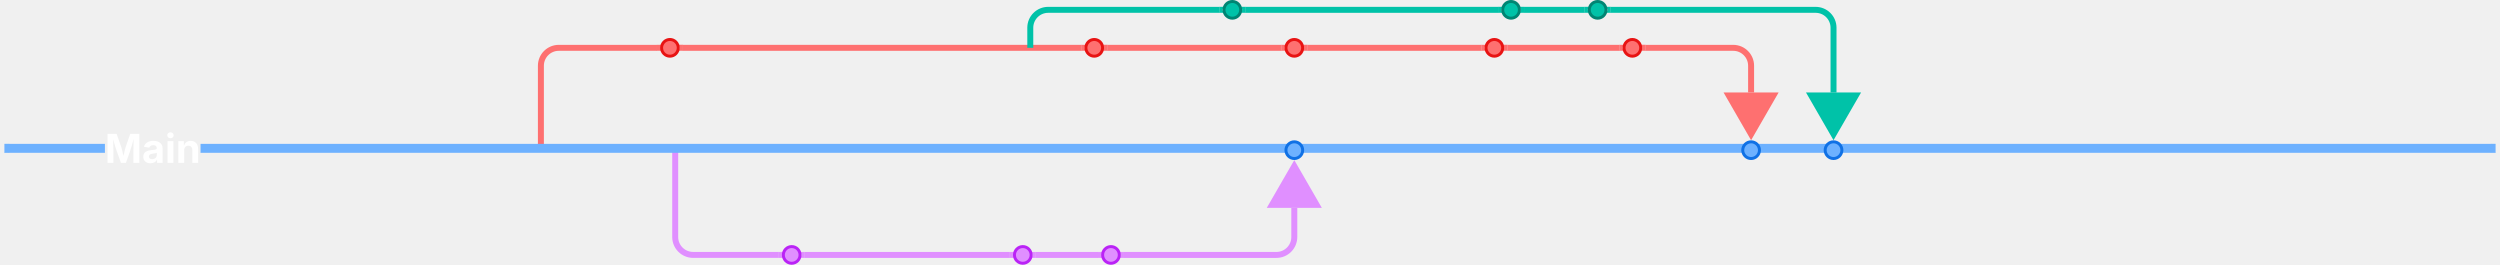
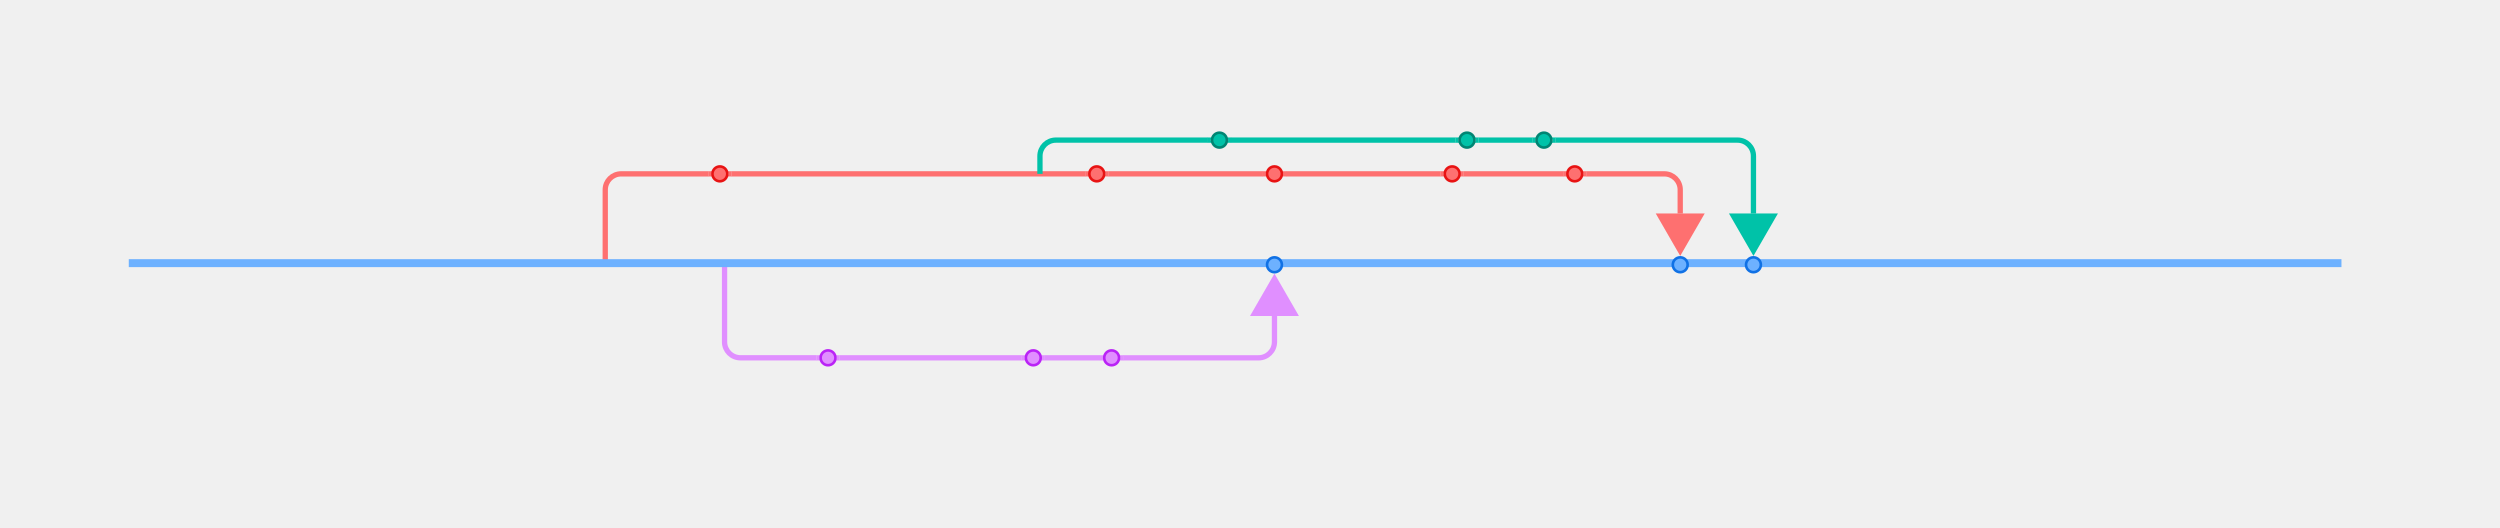
- <svg xmlns="http://www.w3.org/2000/svg" xmlns:ns1="lucid" xmlns:xlink="http://www.w3.org/1999/xlink" width="837.63" height="88.71">
-   <g transform="translate(-598.0727 -682.5546)" ns1:page-tab-id="0_0">
-     <path d="M824.3 733.26v28.7a6 6 0 0 0 6 6H859M824.3 733.3v-1.04" stroke="#e08fff" stroke-width="2" fill="none" />
-     <path d="M860 767.97l.4.98h-1.43V767h1.43z" stroke="#e08fff" stroke-width=".05" fill="#e08fff" />
-     <path d="M867.67 767.97h68.75" stroke="#e08fff" stroke-width="2" fill="none" />
-     <path d="M867.7 768.95h-1.43l.4-.98-.4-.97h1.43zM937.42 767.97l.4.98h-1.42V767h1.43z" stroke="#e08fff" stroke-width=".05" fill="#e08fff" />
-     <path d="M945.1 767.97h20.86" stroke="#e08fff" stroke-width="2" fill="none" />
-     <path d="M945.12 768.95h-1.42l.4-.98-.4-.97h1.42zM966.96 767.97l.4.98h-1.43V767h1.43z" stroke="#e08fff" stroke-width=".05" fill="#e08fff" />
-     <path d="M974.63 767.97h51.1a6 6 0 0 0 6-6v-9.77" stroke="#e08fff" stroke-width="2" fill="none" />
-     <path d="M974.66 768.95h-1.43l.4-.98-.4-.97h1.43z" stroke="#e08fff" stroke-width=".05" fill="#e08fff" />
-     <path d="M1031.73 738.2l7.5 13h-15z" stroke="#e08fff" stroke-width="2" fill="#e08fff" />
-     <path d="M969.04 698.58h58.36" stroke="#fe7070" stroke-width="2" fill="none" />
-     <path d="M969.07 699.55h-1.43l.4-.97-.4-.98h1.43zM1028.4 698.58l.4.97h-1.43v-1.94h1.43z" stroke="#fe7070" stroke-width=".05" fill="#fe7070" />
-     <path d="M1103.1 698.58h37.56" stroke="#fe7070" stroke-width="2" fill="none" />
-     <path d="M1103.12 699.55h-1.43l.4-.97-.4-.98h1.42zM1141.66 698.58l.4.97h-1.43v-1.94h1.43z" stroke="#fe7070" stroke-width=".05" fill="#fe7070" />
-     <path d="M1036.07 698.58h58.35" stroke="#fe7070" stroke-width="2" fill="none" />
-     <path d="M1036.1 699.55h-1.43l.4-.97-.4-.98h1.42zM1095.42 698.58l.4.97h-1.42v-1.94h1.43z" stroke="#fe7070" stroke-width=".05" fill="#fe7070" />
-     <path d="M1149.33 698.58h29.45a6 6 0 0 1 6 6v8.96" stroke="#fe7070" stroke-width="2" fill="none" />
-     <path d="M1149.36 699.55h-1.43l.4-.97-.4-.98h1.43z" stroke="#fe7070" stroke-width=".05" fill="#fe7070" />
-     <path d="M1184.78 727.53l-7.5-13h15z" stroke="#fe7070" stroke-width="2" fill="#fe7070" />
-     <path d="M826.87 698.58h133.5" stroke="#fe7070" stroke-width="2" fill="none" />
-     <path d="M826.9 699.55h-1.43l.4-.97-.4-.98h1.43zM961.37 698.58l.4.97h-1.43v-1.94h1.43z" stroke="#fe7070" stroke-width=".05" fill="#fe7070" />
-     <path d="M779.3 731.26v-26.68a6 6 0 0 1 6-6h32.9M779.3 731.24v1.02" stroke="#fe7070" stroke-width="2" fill="none" />
-     <path d="M819.2 698.58l.4.97h-1.43v-1.94h1.43z" stroke="#fe7070" stroke-width=".05" fill="#fe7070" />
-     <path d="M633.22 733.74h-32.15v-2.95h32.15zm799.48 0H665.3v-2.95h767.4z" stroke="#6db1ff" stroke-width=".05" fill="#6db1ff" />
-     <path d="M601.1 733.74h-1.53v-2.95h1.54zM1434.2 733.74h-1.54v-2.95h1.54z" stroke="#6db1ff" stroke-width=".05" fill="#6db1ff" />
-     <use xlink:href="#a" transform="matrix(1,0,0,1,633.2158,724.1968) translate(0 12.91667)" />
-     <path d="M1034.53 732.87c0 1.54-1.25 2.8-2.8 2.8-1.54 0-2.8-1.26-2.8-2.8 0-1.55 1.26-2.8 2.8-2.8 1.55 0 2.8 1.25 2.8 2.8zM1187.58 732.87c0 1.54-1.25 2.8-2.8 2.8-1.54 0-2.8-1.26-2.8-2.8 0-1.55 1.26-2.8 2.8-2.8 1.55 0 2.8 1.25 2.8 2.8z" stroke="#1071e5" fill="#6db1ff" />
-     <path d="M1108.7 685.85h20.33" stroke="#00c2a8" stroke-width="2" fill="none" />
-     <path d="M1108.7 686.83h-1.4l.4-.98-.4-.97h1.4zM1130.03 685.85l.4.98h-1.42v-1.95h1.44z" stroke="#00c2a8" stroke-width=".05" fill="#00c2a8" />
-     <path d="M943.27 697.58v-5.73a6 6 0 0 1 6-6h57.37M943.27 697.55v1.03" stroke="#00c2a8" stroke-width="2" fill="none" />
-     <path d="M1007.64 685.85l.4.98h-1.43v-1.95h1.44z" stroke="#00c2a8" stroke-width=".05" fill="#00c2a8" />
-     <path d="M1137.7 685.85h68.7a6 6 0 0 1 6 6v21.7" stroke="#00c2a8" stroke-width="2" fill="none" />
-     <path d="M1137.73 686.83h-1.42l.4-.98-.4-.97h1.43z" stroke="#00c2a8" stroke-width=".05" fill="#00c2a8" />
-     <path d="M1212.4 727.53l-7.5-13h15z" stroke="#00c2a8" stroke-width="2" fill="#00c2a8" />
-     <path d="M1015.3 685.85h84.72" stroke="#00c2a8" stroke-width="2" fill="none" />
-     <path d="M1015.34 686.83h-1.43l.4-.98-.4-.97h1.44zM1101.02 685.85l.4.98H1100v-1.95h1.42z" stroke="#00c2a8" stroke-width=".05" fill="#00c2a8" />
-     <path d="M1215.2 732.87c0 1.54-1.26 2.8-2.8 2.8-1.55 0-2.8-1.26-2.8-2.8 0-1.55 1.25-2.8 2.8-2.8 1.54 0 2.8 1.25 2.8 2.8z" stroke="#1071e5" fill="#6db1ff" />
-     <path d="M1147.8 698.58c0 1.54-1.26 2.8-2.8 2.8-1.55 0-2.8-1.26-2.8-2.8 0-1.54 1.25-2.8 2.8-2.8 1.54 0 2.8 1.26 2.8 2.8zM1101.56 698.58c0 1.54-1.26 2.8-2.8 2.8-1.54 0-2.8-1.26-2.8-2.8 0-1.54 1.26-2.8 2.8-2.8 1.54 0 2.8 1.26 2.8 2.8zM1034.53 698.58c0 1.54-1.25 2.8-2.8 2.8-1.54 0-2.8-1.26-2.8-2.8 0-1.54 1.26-2.8 2.8-2.8 1.55 0 2.8 1.26 2.8 2.8zM967.5 698.58c0 1.54-1.25 2.8-2.8 2.8-1.54 0-2.8-1.26-2.8-2.8 0-1.54 1.26-2.8 2.8-2.8 1.55 0 2.8 1.26 2.8 2.8zM825.33 698.58c0 1.54-1.25 2.8-2.8 2.8-1.54 0-2.8-1.26-2.8-2.8 0-1.54 1.26-2.8 2.8-2.8 1.55 0 2.8 1.26 2.8 2.8z" stroke="#e81313" fill="#fe7070" />
-     <path d="M1013.77 685.85c0 1.54-1.25 2.8-2.8 2.8-1.54 0-2.8-1.25-2.8-2.8 0-1.54 1.26-2.8 2.8-2.8 1.55 0 2.8 1.26 2.8 2.8zM1107.15 685.85c0 1.54-1.25 2.8-2.8 2.8-1.54 0-2.8-1.25-2.8-2.8 0-1.54 1.26-2.8 2.8-2.8 1.55 0 2.8 1.26 2.8 2.8zM1136.17 685.85c0 1.54-1.26 2.8-2.8 2.8-1.54 0-2.8-1.25-2.8-2.8 0-1.54 1.26-2.8 2.8-2.8 1.55 0 2.8 1.26 2.8 2.8z" stroke="#008573" fill="#00c2a8" />
-     <path d="M866.13 767.97c0 1.54-1.25 2.8-2.8 2.8-1.54 0-2.8-1.25-2.8-2.8 0-1.54 1.26-2.8 2.8-2.8 1.55 0 2.8 1.26 2.8 2.8zM943.56 767.97c0 1.54-1.25 2.8-2.8 2.8-1.54 0-2.8-1.25-2.8-2.8 0-1.54 1.26-2.8 2.8-2.8 1.55 0 2.8 1.26 2.8 2.8zM973.1 767.97c0 1.54-1.26 2.8-2.8 2.8-1.55 0-2.8-1.25-2.8-2.8 0-1.54 1.25-2.8 2.8-2.8 1.54 0 2.8 1.26 2.8 2.8z" stroke="#ba23f6" fill="#e08fff" />
-     <defs>
-       <path fill="#fff" d="M135 0v-1490h468l242 684c30 94 76 293 111 455 34-161 80-360 110-455l238-684h470V0h-307c0-447-3-765 11-1227-122 503-246 788-395 1227H826C676-435 552-717 427-1215c15 453 11 775 11 1215H135" id="b" />
-       <path fill="#fff" d="M440 22C227 22 68-92 68-313c0-250 202-322 422-343 195-21 271-24 271-105 0-95-63-149-175-149-116 0-187 57-211 129l-275-46c57-194 237-305 487-305 240 0 474 108 474 379V0H777v-155h-10C713-51 605 22 440 22zm85-211c140 0 238-93 238-211v-121c-37 26-156 42-222 51-111 16-185 59-185 149 0 87 70 132 169 132" id="c" />
-       <path fill="#fff" d="M128 0v-1118h300V0H128zm150-1264c-91 0-165-68-165-154 0-85 74-154 165-154 90 0 165 69 165 154 0 86-75 154-165 154" id="d" />
-       <path fill="#fff" d="M428-647V0H128v-1118h283l4 231c63-156 176-245 348-245 232 0 384 159 384 421V0H847v-659c0-139-76-222-202-222-128 0-217 86-217 234" id="e" />
-       <g id="a">
-         <use transform="matrix(0.006510417,0,0,0.006510417,0,0)" xlink:href="#b" />
-         <use transform="matrix(0.006510417,0,0,0.006510417,12.42188,0)" xlink:href="#c" />
-         <use transform="matrix(0.006510417,0,0,0.006510417,20.16276,0)" xlink:href="#d" />
-         <use transform="matrix(0.006510417,0,0,0.006510417,23.77604,0)" xlink:href="#e" />
-       </g>
-     </defs>
+ <svg xmlns="http://www.w3.org/2000/svg" xmlns:ns1="lucid" width="943" height="199">
+   <g ns1:page-tab-id="0_0">
+     <path d="M273.3 100.26v28.7a6 6 0 0 0 6 6H308M273.3 100.3v-1.04" stroke="#e08fff" stroke-width="2" fill="none" />
+     <path d="M309 134.97l.4.98h-1.43V134h1.43z" stroke="#e08fff" stroke-width=".05" fill="#e08fff" />
+     <path d="M316.67 134.97h68.75" stroke="#e08fff" stroke-width="2" fill="none" />
+     <path d="M316.7 135.95h-1.43l.4-.98-.4-.97h1.43zM386.42 134.97l.4.98h-1.42V134h1.43z" stroke="#e08fff" stroke-width=".05" fill="#e08fff" />
+     <path d="M394.1 134.97h20.86" stroke="#e08fff" stroke-width="2" fill="none" />
+     <path d="M394.12 135.95h-1.42l.4-.98-.4-.97h1.42zM415.96 134.97l.4.98h-1.43V134h1.43z" stroke="#e08fff" stroke-width=".05" fill="#e08fff" />
+     <path d="M423.63 134.97h51.1a6 6 0 0 0 6-6v-9.77" stroke="#e08fff" stroke-width="2" fill="none" />
+     <path d="M423.66 135.95h-1.43l.4-.98-.4-.97h1.43z" stroke="#e08fff" stroke-width=".05" fill="#e08fff" />
+     <path d="M480.73 105.2l7.5 13h-15z" stroke="#e08fff" stroke-width="2" fill="#e08fff" />
+     <path d="M418.04 65.58h58.35" stroke="#fe7070" stroke-width="2" fill="none" />
+     <path d="M418.07 66.55h-1.43l.4-.97-.4-.97h1.43zM477.4 65.58l.4.97h-1.43V64.6h1.43z" stroke="#fe7070" stroke-width=".05" fill="#fe7070" />
+     <path d="M552.1 65.58h37.56" stroke="#fe7070" stroke-width="2" fill="none" />
+     <path d="M552.12 66.55h-1.43l.4-.97-.4-.97h1.42zM590.66 65.58l.4.97h-1.43V64.6h1.43z" stroke="#fe7070" stroke-width=".05" fill="#fe7070" />
+     <path d="M485.07 65.58h58.35" stroke="#fe7070" stroke-width="2" fill="none" />
+     <path d="M485.1 66.55h-1.44l.4-.97-.4-.97h1.44zM544.42 65.58l.4.97h-1.42V64.6h1.43z" stroke="#fe7070" stroke-width=".05" fill="#fe7070" />
+     <path d="M598.33 65.58h29.45a6 6 0 0 1 6 6v8.96" stroke="#fe7070" stroke-width="2" fill="none" />
+     <path d="M598.36 66.55h-1.43l.4-.97-.4-.97h1.43z" stroke="#fe7070" stroke-width=".05" fill="#fe7070" />
+     <path d="M633.78 94.53l-7.5-13h15z" stroke="#fe7070" stroke-width="2" fill="#fe7070" />
+     <path d="M275.87 65.58h133.5" stroke="#fe7070" stroke-width="2" fill="none" />
+     <path d="M275.9 66.55h-1.43l.4-.97-.4-.97h1.43zM410.37 65.58l.4.97h-1.43V64.6h1.43z" stroke="#fe7070" stroke-width=".05" fill="#fe7070" />
+     <path d="M228.3 98.26V71.58a6 6 0 0 1 6-6h32.9M228.3 98.24v1.02" stroke="#fe7070" stroke-width="2" fill="none" />
+     <path d="M268.2 65.58l.4.97h-1.43V64.6h1.43z" stroke="#fe7070" stroke-width=".05" fill="#fe7070" />
+     <path d="M50.07 99.26H881.7M50.1 99.26h-1.53M881.66 99.26h1.54" stroke="#6db1ff" stroke-width="3" fill="none" />
+     <path d="M483.53 99.87c0 1.54-1.25 2.8-2.8 2.8-1.54 0-2.8-1.26-2.8-2.8 0-1.55 1.26-2.8 2.8-2.8 1.55 0 2.8 1.25 2.8 2.8zM636.58 99.87c0 1.54-1.25 2.8-2.8 2.8-1.54 0-2.8-1.26-2.8-2.8 0-1.55 1.26-2.8 2.8-2.8 1.55 0 2.8 1.25 2.8 2.8z" stroke="#1071e5" fill="#6db1ff" />
+     <path d="M557.7 52.85h20.33" stroke="#00c2a8" stroke-width="2" fill="none" />
+     <path d="M557.7 53.83h-1.4l.4-.98-.4-.97h1.4zM579.03 52.85l.4.98h-1.42v-1.95h1.44z" stroke="#00c2a8" stroke-width=".05" fill="#00c2a8" />
+     <path d="M392.27 64.58v-5.73a6 6 0 0 1 6-6h57.37M392.27 64.55v1.03" stroke="#00c2a8" stroke-width="2" fill="none" />
+     <path d="M456.64 52.85l.4.98h-1.43v-1.95h1.44z" stroke="#00c2a8" stroke-width=".05" fill="#00c2a8" />
+     <path d="M586.7 52.85h68.7a6 6 0 0 1 6 6v21.7" stroke="#00c2a8" stroke-width="2" fill="none" />
+     <path d="M586.73 53.83h-1.42l.4-.98-.4-.97h1.43z" stroke="#00c2a8" stroke-width=".05" fill="#00c2a8" />
+     <path d="M661.4 94.53l-7.5-13h15z" stroke="#00c2a8" stroke-width="2" fill="#00c2a8" />
+     <path d="M464.3 52.85h84.72" stroke="#00c2a8" stroke-width="2" fill="none" />
+     <path d="M464.34 53.83h-1.43l.4-.98-.4-.97h1.44zM550.02 52.85l.4.98H549v-1.95h1.42z" stroke="#00c2a8" stroke-width=".05" fill="#00c2a8" />
+     <path d="M664.2 99.87c0 1.54-1.26 2.8-2.8 2.8-1.55 0-2.8-1.26-2.8-2.8 0-1.55 1.25-2.8 2.8-2.8 1.54 0 2.8 1.25 2.8 2.8z" stroke="#1071e5" fill="#6db1ff" />
+     <path d="M596.8 65.58c0 1.54-1.26 2.8-2.8 2.8-1.55 0-2.8-1.26-2.8-2.8 0-1.54 1.25-2.8 2.8-2.8 1.54 0 2.8 1.26 2.8 2.8zM550.56 65.58c0 1.54-1.26 2.8-2.8 2.8-1.54 0-2.8-1.26-2.8-2.8 0-1.54 1.26-2.8 2.8-2.8 1.54 0 2.8 1.26 2.8 2.8zM483.53 65.58c0 1.54-1.25 2.8-2.8 2.8-1.54 0-2.8-1.26-2.8-2.8 0-1.54 1.26-2.8 2.8-2.8 1.55 0 2.8 1.26 2.8 2.8zM416.5 65.58c0 1.54-1.25 2.8-2.8 2.8-1.54 0-2.8-1.26-2.8-2.8 0-1.54 1.26-2.8 2.8-2.8 1.55 0 2.8 1.26 2.8 2.8zM274.33 65.58c0 1.54-1.25 2.8-2.8 2.8-1.54 0-2.8-1.26-2.8-2.8 0-1.54 1.26-2.8 2.8-2.8 1.55 0 2.8 1.26 2.8 2.8z" stroke="#e81313" fill="#fe7070" />
+     <path d="M462.77 52.85c0 1.54-1.25 2.8-2.8 2.8-1.54 0-2.8-1.26-2.8-2.8 0-1.54 1.26-2.8 2.8-2.8 1.55 0 2.8 1.26 2.8 2.8zM556.15 52.85c0 1.54-1.25 2.8-2.8 2.8-1.54 0-2.8-1.26-2.8-2.8 0-1.54 1.26-2.8 2.8-2.8 1.55 0 2.8 1.26 2.8 2.8zM585.17 52.85c0 1.54-1.25 2.8-2.8 2.8-1.54 0-2.8-1.26-2.8-2.8 0-1.54 1.26-2.8 2.8-2.8 1.54 0 2.8 1.26 2.8 2.8z" stroke="#008573" fill="#00c2a8" />
+     <path d="M315.13 134.97c0 1.54-1.25 2.8-2.8 2.8-1.54 0-2.8-1.26-2.8-2.8 0-1.54 1.26-2.8 2.8-2.8 1.55 0 2.8 1.26 2.8 2.8zM392.56 134.97c0 1.54-1.25 2.8-2.8 2.8-1.54 0-2.8-1.26-2.8-2.8 0-1.54 1.26-2.8 2.8-2.8 1.55 0 2.8 1.26 2.8 2.8zM422.1 134.97c0 1.54-1.26 2.8-2.8 2.8-1.55 0-2.8-1.26-2.8-2.8 0-1.54 1.25-2.8 2.8-2.8 1.54 0 2.8 1.26 2.8 2.8z" stroke="#ba23f6" fill="#e08fff" />
  </g>
</svg>
